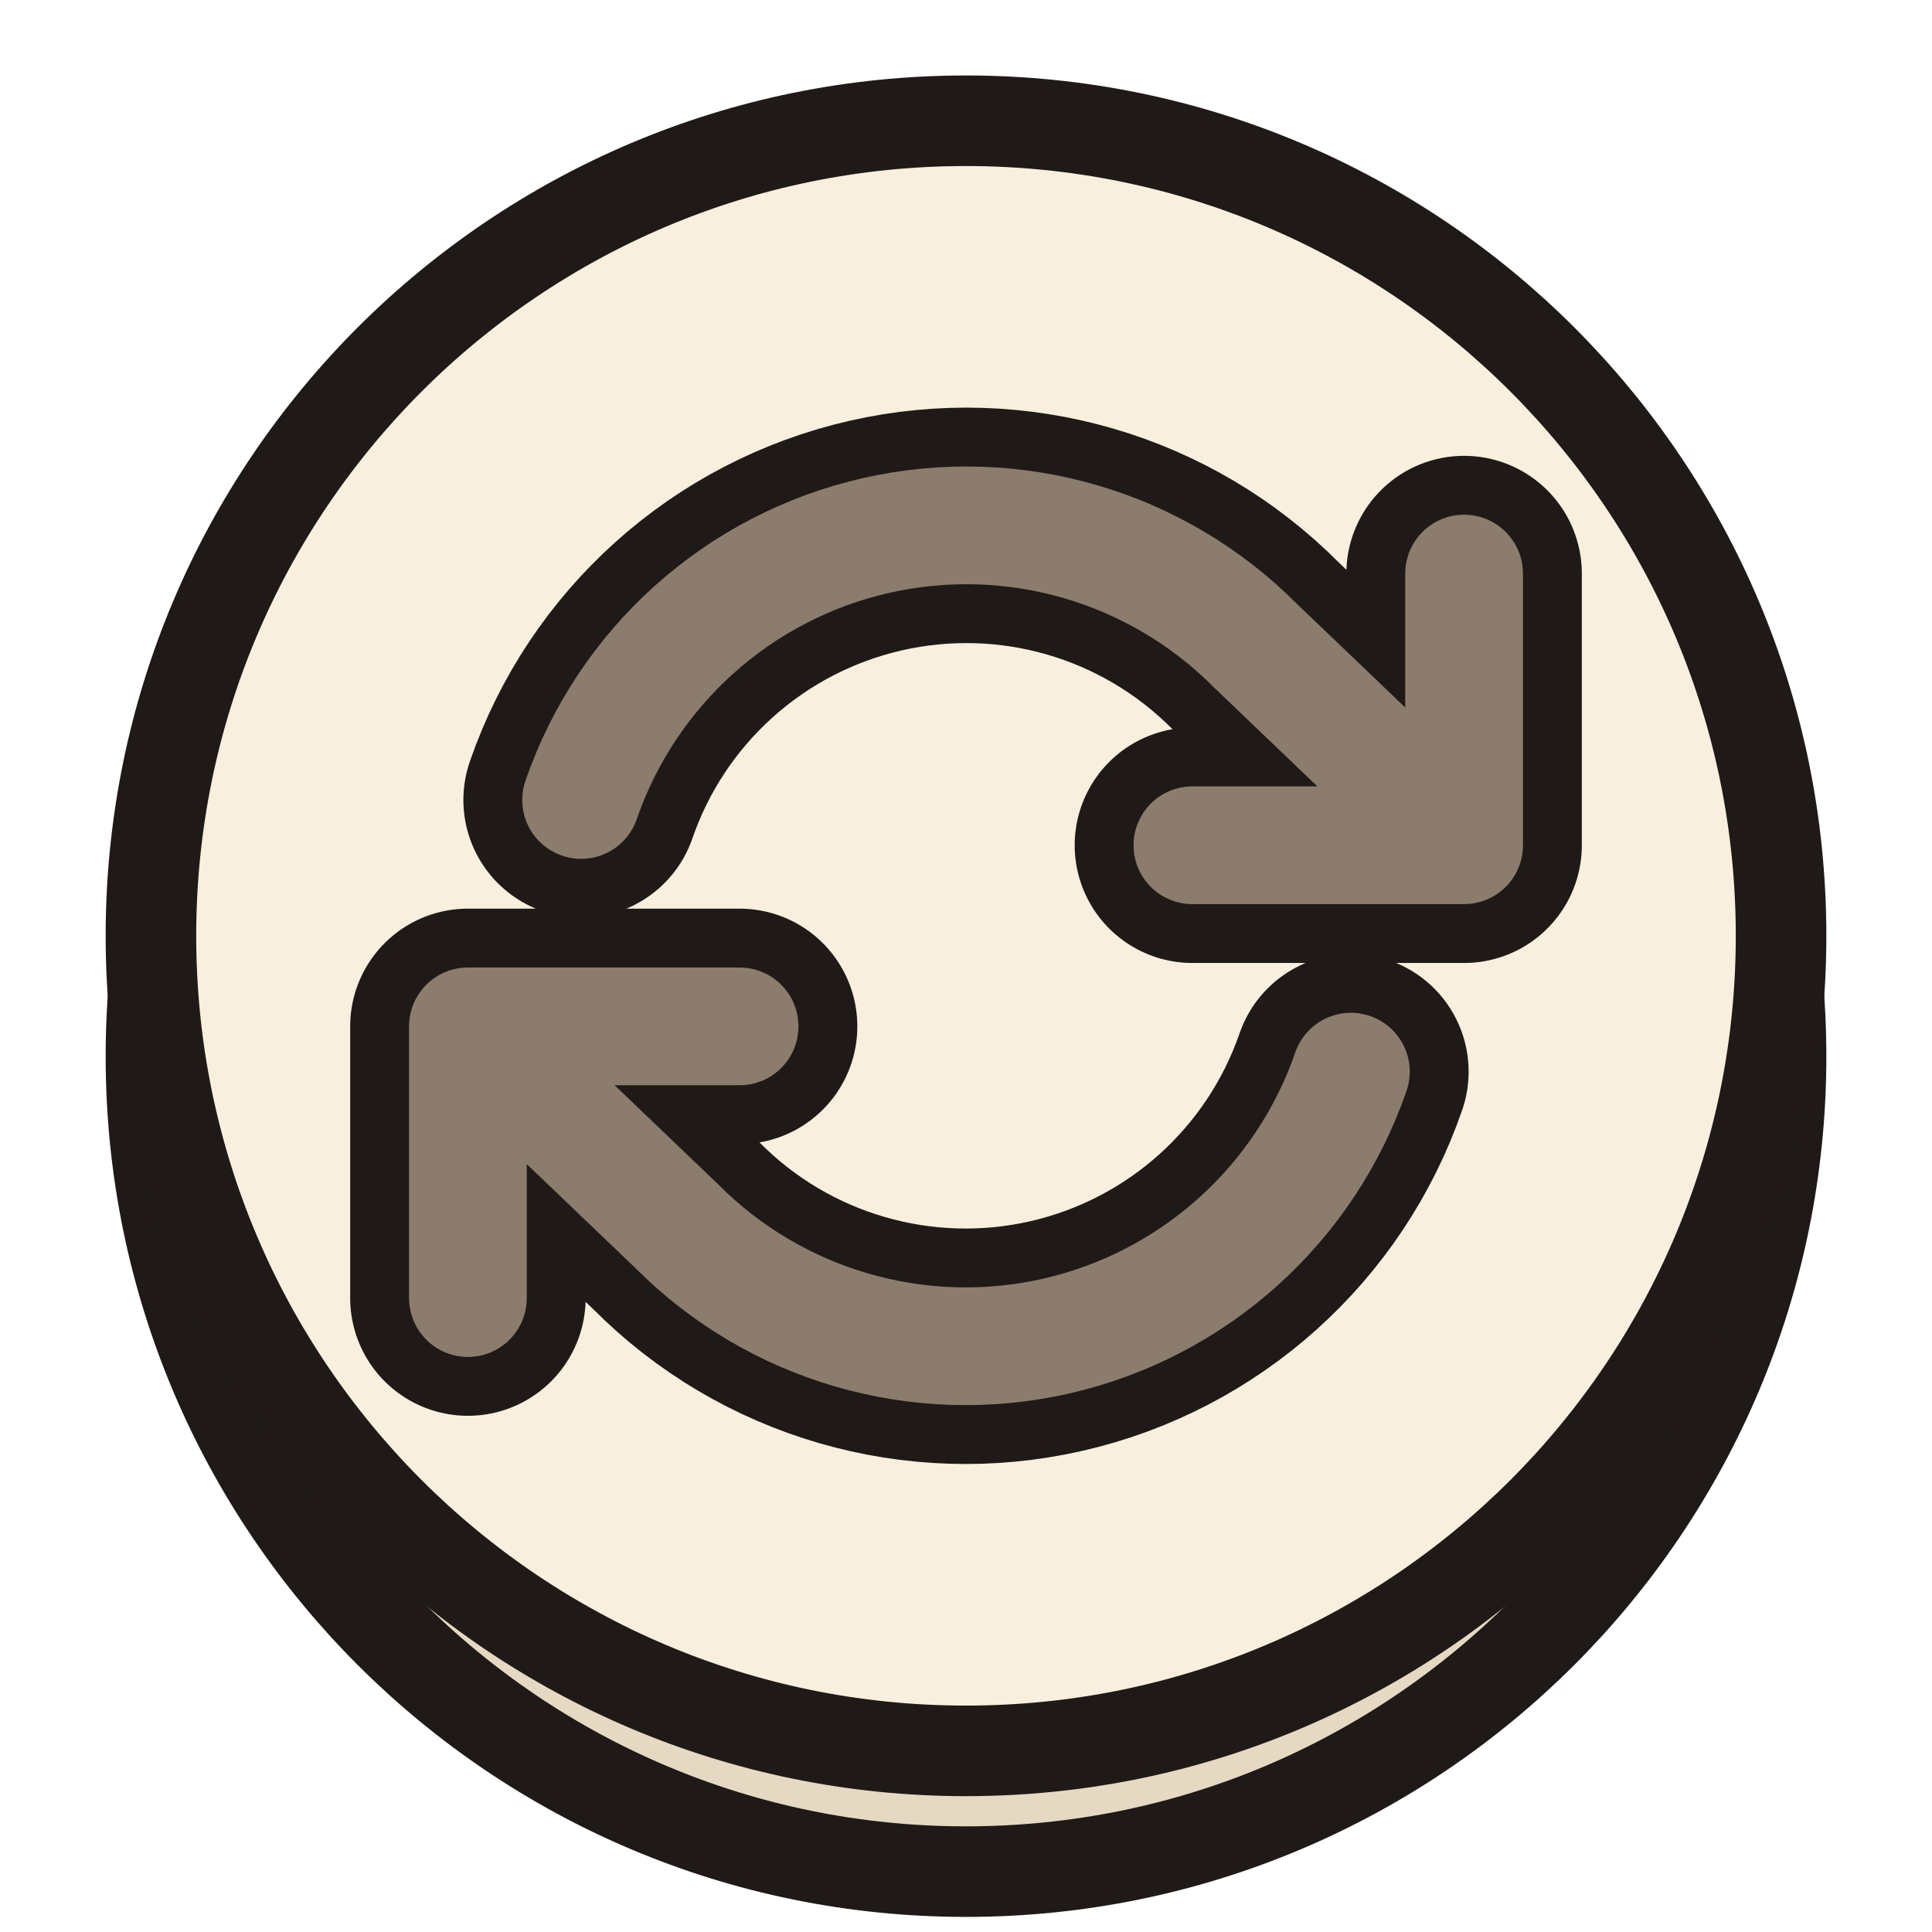
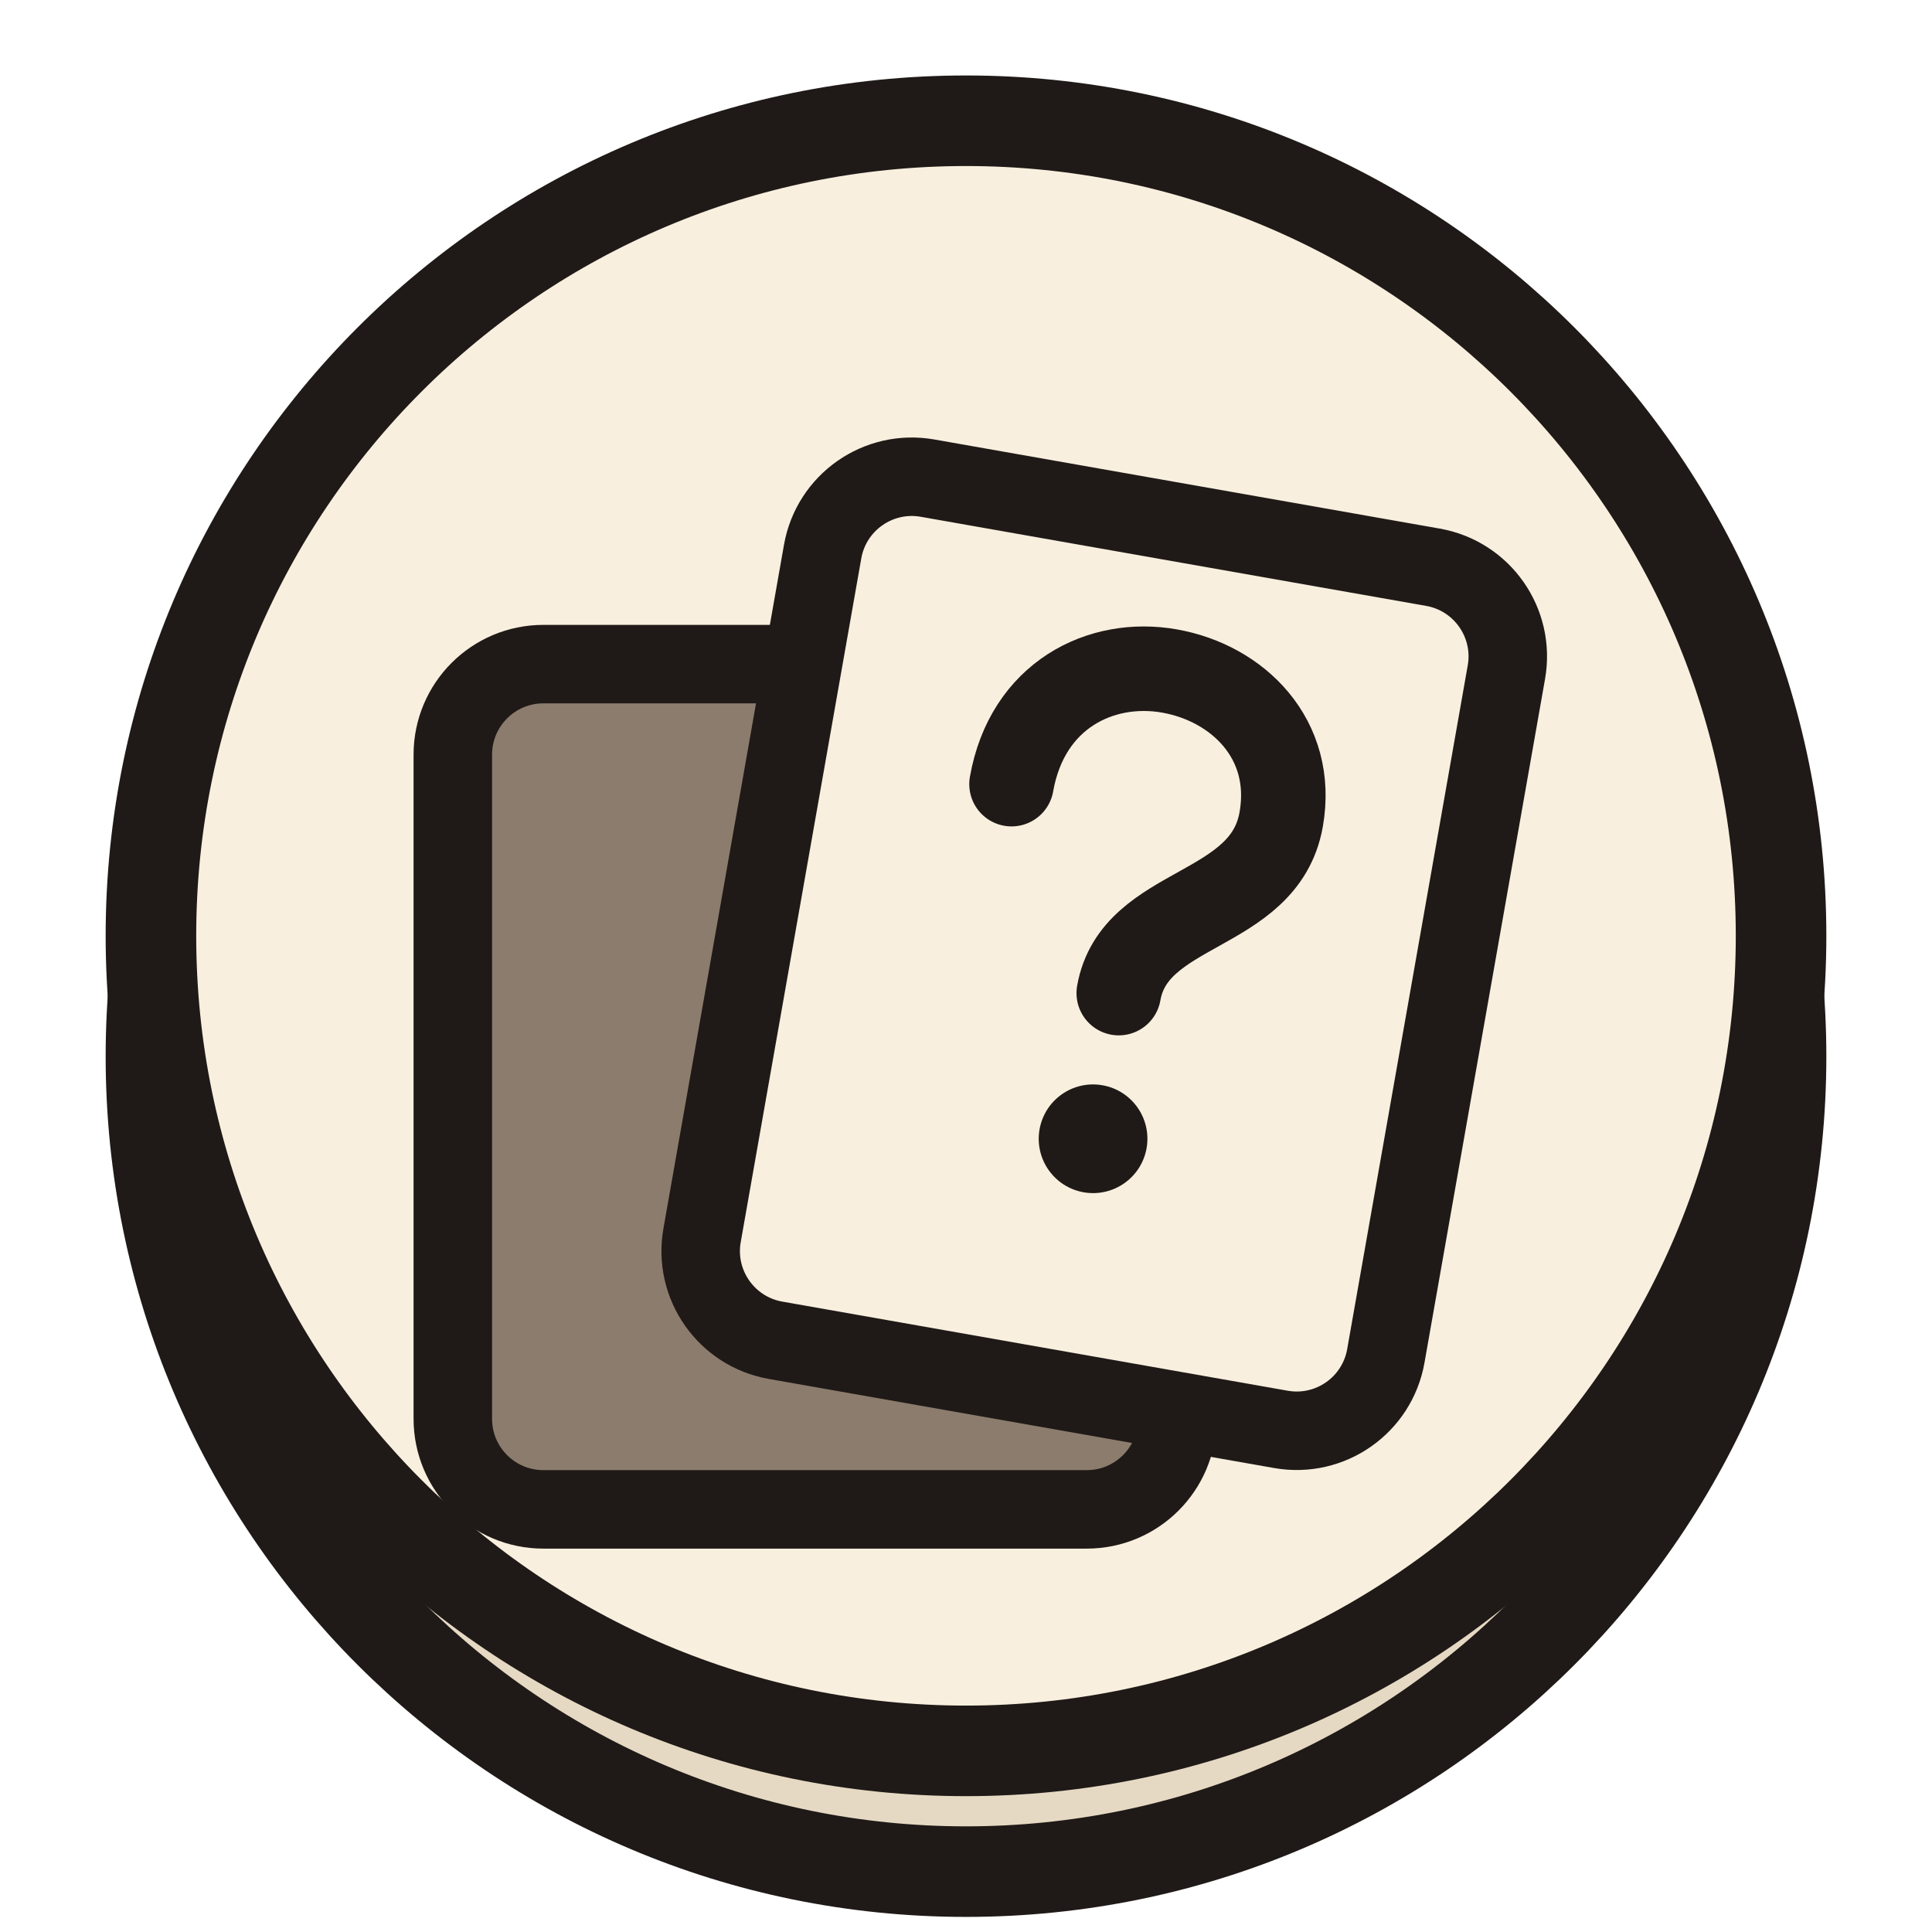
<svg xmlns="http://www.w3.org/2000/svg" viewBox="0 0 64 64">
  <circle cx="32" cy="35" r="27" fill="#E6D9C3" stroke="#1F1A17" stroke-width="3" />
  <circle cx="32" cy="31" r="27" fill="#F8EFDE" stroke="#1F1A17" stroke-width="3" />
-   <g transform="translate(14 13) scale(1.5)">
-     <path d="M23 4 V10 H17 M1 20 V14 H7 M3.5 9 A9 9 0 0 1 18.4 5.6 L23 10 M1 14 L5.6 18.4 A9 9 0 0 0 20.5 15" fill="none" stroke="#1F1A17" stroke-width="5.2" stroke-linecap="round" stroke-linejoin="round" />
-     <path d="M23 4 V10 H17 M1 20 V14 H7 M3.5 9 A9 9 0 0 1 18.4 5.6 L23 10 M1 14 L5.6 18.4 A9 9 0 0 0 20.5 15" fill="none" stroke="#8C7C6D" stroke-width="2.6" stroke-linecap="round" stroke-linejoin="round" />
+   <path d="M18 22 h18 a3 3 0 0 1 3 3 v22 a3 3 0 0 1 -3 3 h-18 a3 3 0 0 1 -3 -3 v-22 a3 3 0 0 1 3 -3 Z" fill="#8C7C6D" stroke="#1F1A17" stroke-width="2.6" stroke-linejoin="round" stroke-linecap="round" />
+   <g transform="rotate(10 36 32)">
+     <path d="M28 17 h17 a3 3 0 0 1 3 3 v23 a3 3 0 0 1 -3 3 h-17 a3 3 0 0 1 -3 -3 v-23 a3 3 0 0 1 3 -3 Z" fill="#F8EFDE" stroke="#1F1A17" stroke-width="2.6" stroke-linejoin="round" stroke-linecap="round" />
+     <path d="M32.5 26.5 c0 -3 2.2 -4.6 4.5 -4.6 s4.5 1.5 4.5 4.2 c0 3.2 -4.3 3.6 -4.3 6.6" fill="none" stroke="#1F1A17" stroke-width="2.8" stroke-linejoin="round" stroke-linecap="round" />
+     <circle cx="37.2" cy="37.6" r="1.8" fill="#1F1A17" />
  </g>
</svg>
